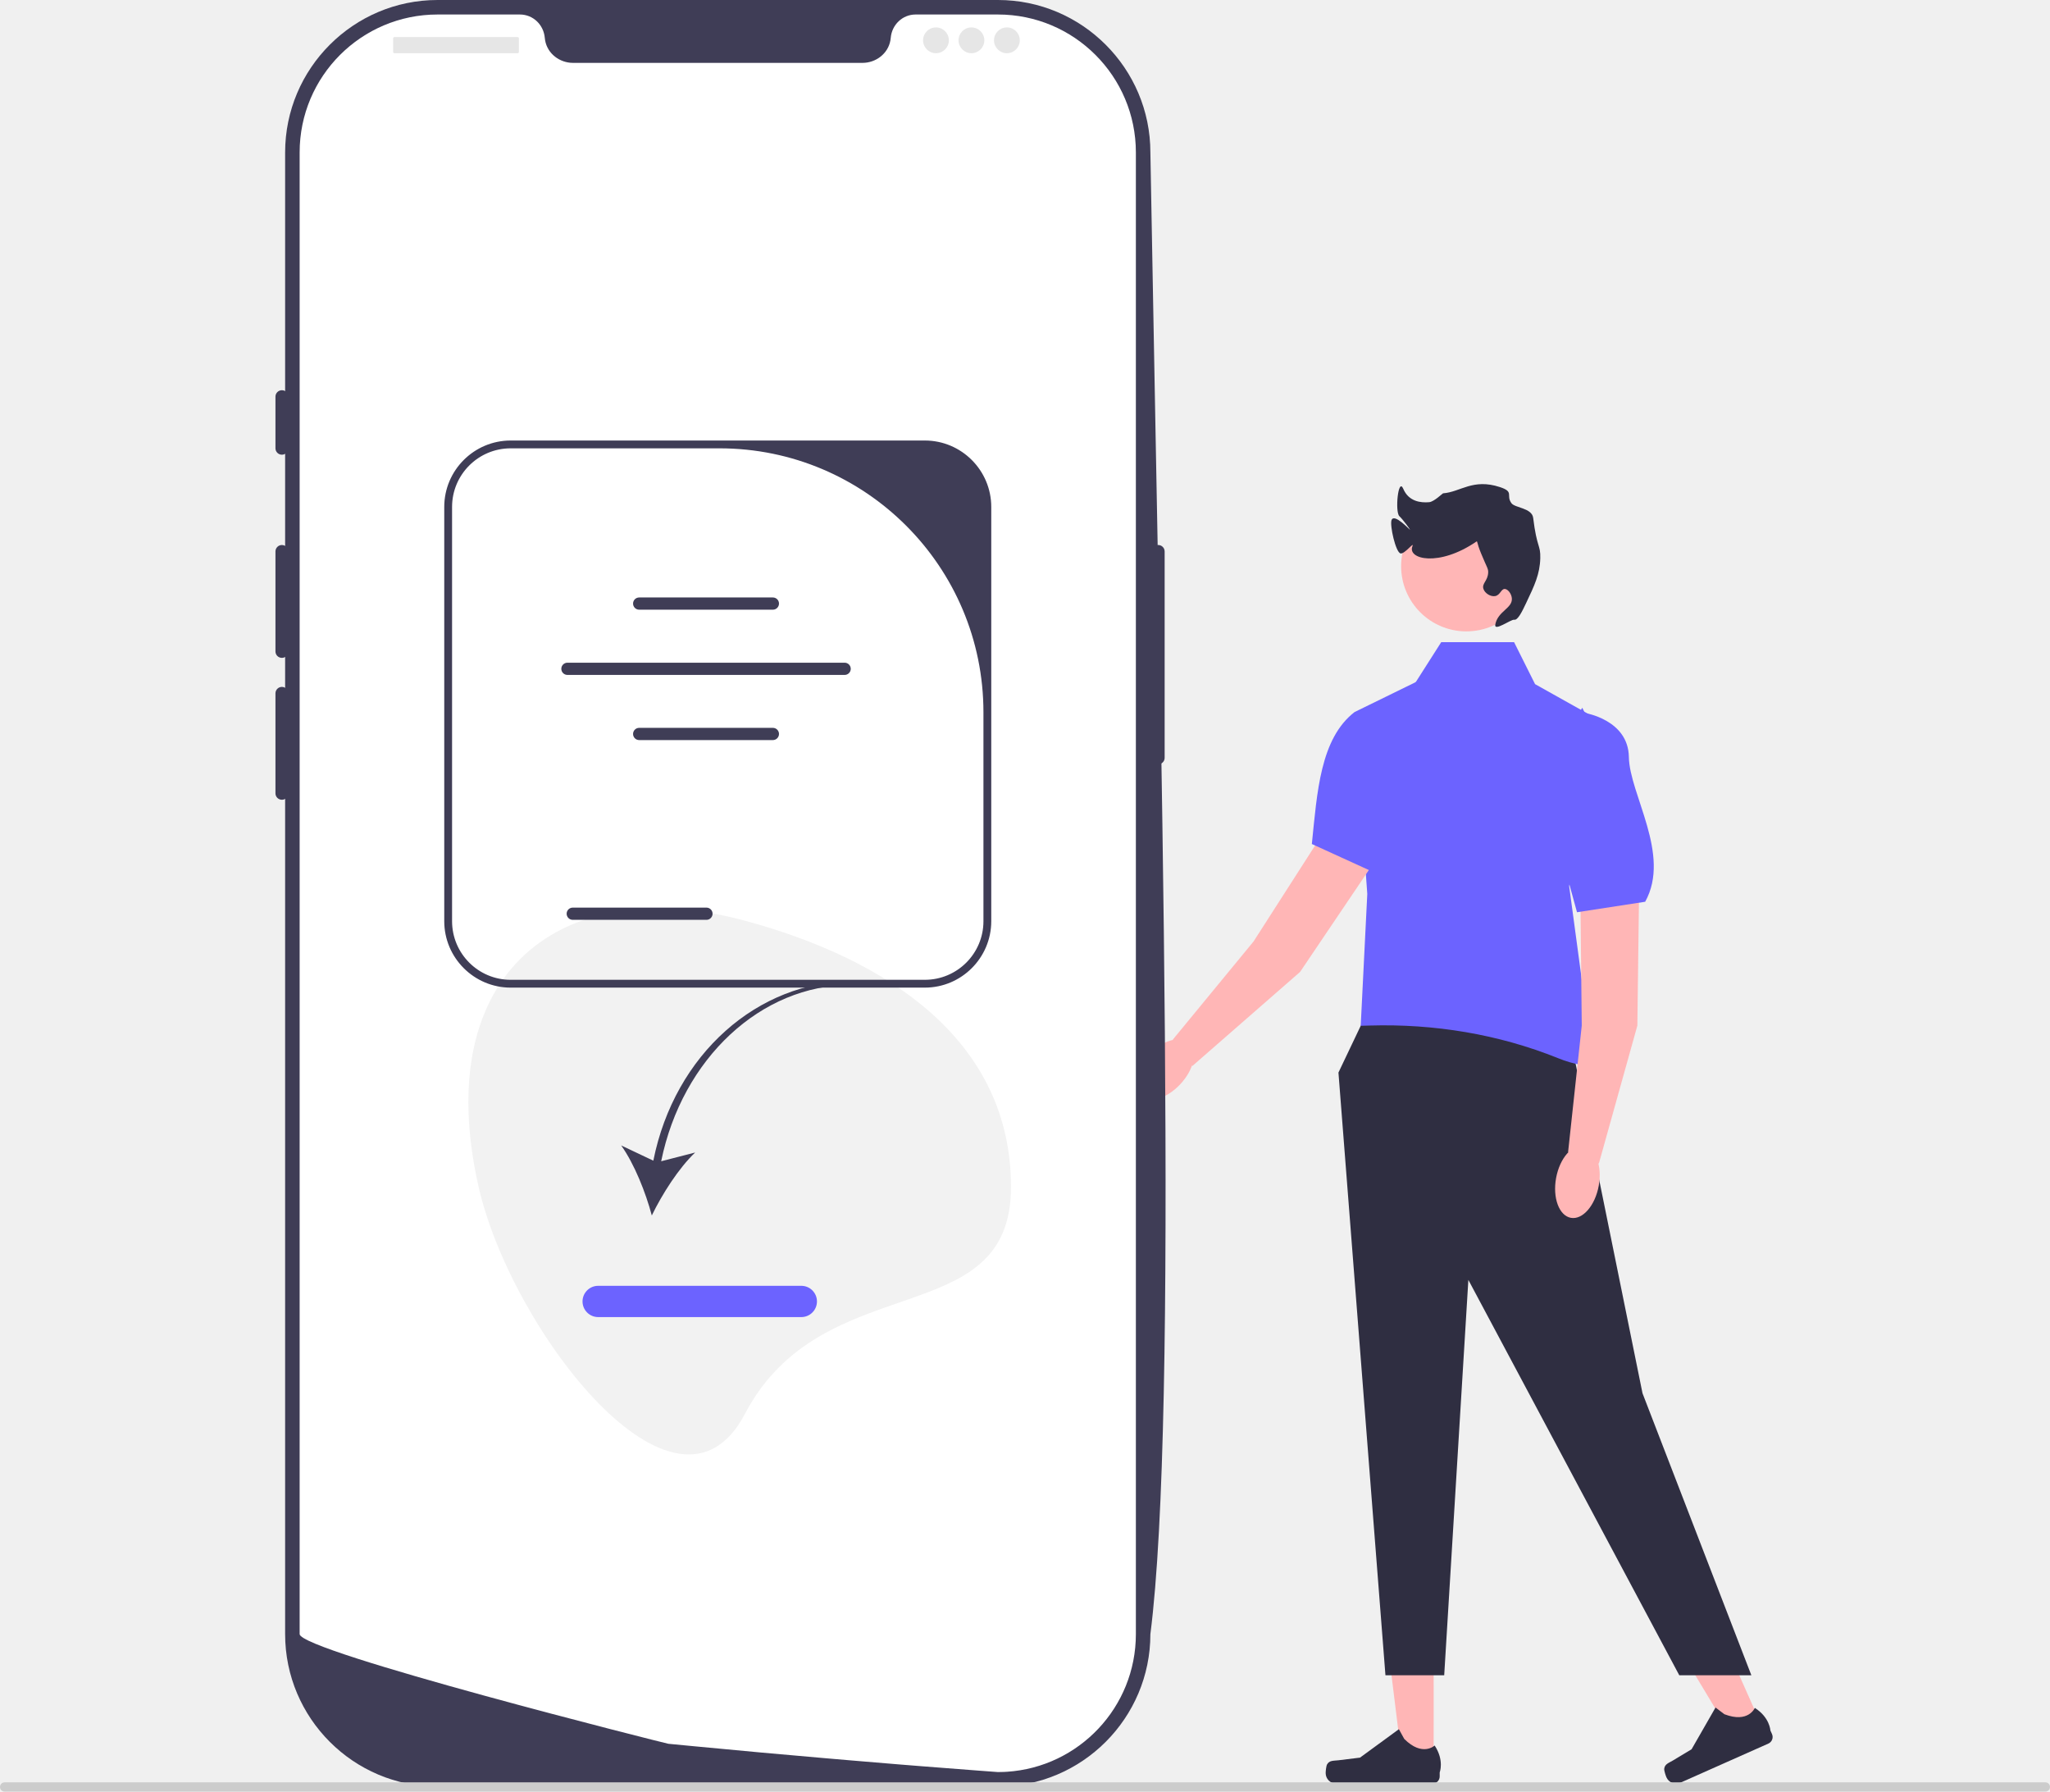
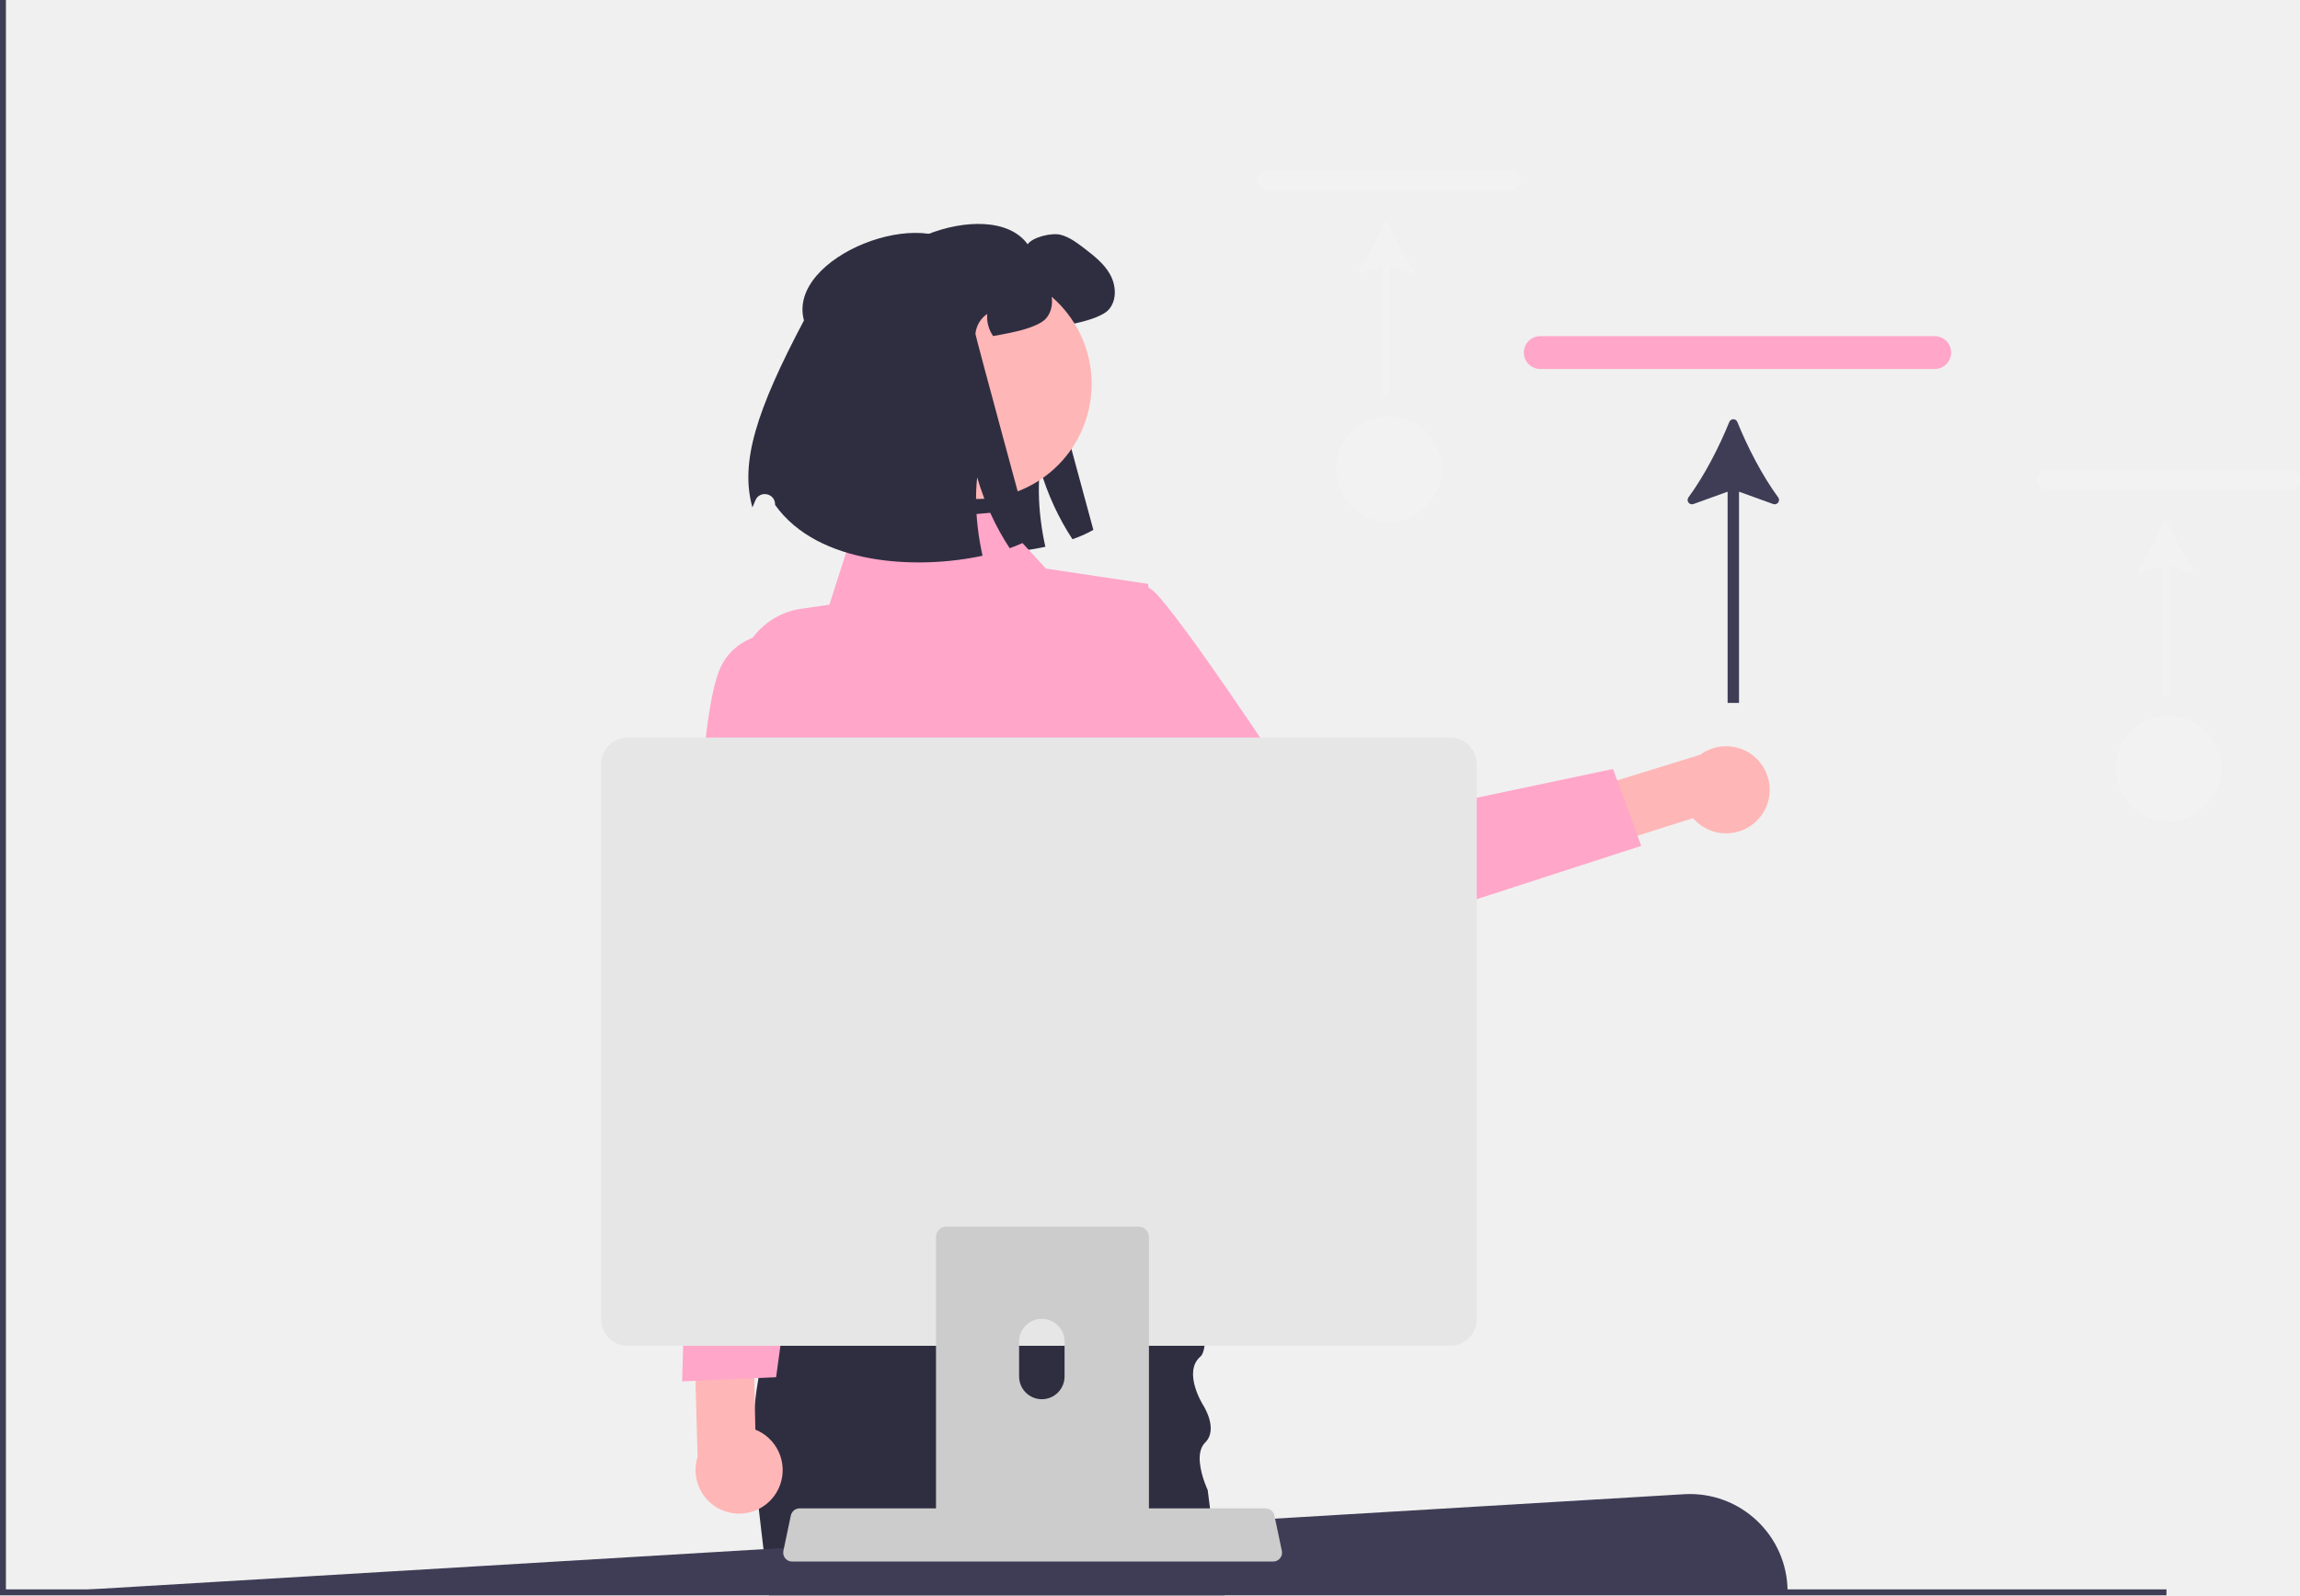
- <svg xmlns="http://www.w3.org/2000/svg" width="524.67" height="458.466" viewBox="0 0 524.67 458.466">
+ <svg xmlns="http://www.w3.org/2000/svg" width="776.057" height="538.35" viewBox="0 0 776.057 538.35">
+   <path d="M292.462,105.107c-5.91-21.549,41.76-40.027,54.278-22.674,1.741-2.467,8.174-3.966,11.125-3.209,2.952,.757,5.434,2.649,7.856,4.48,3.33,2.558,6.781,5.207,8.824,8.885,2.059,3.663,2.376,8.658-.393,11.837-2.195,2.528-8.673,4.162-11.973,4.828-2.301,.469-4.238,.848-5.903,1.12-1.483-2.164-2.24-4.844-1.968-7.462-2.24,1.483-3.754,4.026-3.996,6.72-.045,.56,18.602,69.173,18.602,69.173-1.922,1.135-4.299,2.195-7.038,3.163-4.647-7.008-8.461-15.272-10.974-23.915-.575,5.343-.484,11.14,.212,17.028,.363,3.133,.908,6.282,1.604,9.43-22.159,4.783-55.489,3.209-69.99-17.134-.003-.084-.005-.168-.007-.253-.104-3.807-5.297-4.752-6.687-1.207-.352,.898-.676,1.674-.965,2.292-4.223-15.106,1.241-32.588,17.392-63.103Z" fill="#2f2e41" />
+   <path d="M593.672,275.988c-5.243,6.219-14.534,7.009-20.753,1.766-.602-.508-1.163-1.063-1.677-1.661l-69.98,22.165-10.89-17.849,83.309-25.717c6.536-4.822,15.744-3.433,20.566,3.103,4.035,5.469,3.797,12.991-.576,18.194Z" fill="#ffb6b6" />
+   <path d="M345.842,220.601s30.99-34.857,44.49-20.05c13.499,14.807,55.616,79.692,55.616,79.692l98.313-20.742,9.507,25.946-111.63,36.174c-8.392,2.719-17.589-.101-23.014-7.057l-73.282-93.963Z" fill="#ffa6c9" />
+   <path d="M413.15,538.35h-153.71l-.14-1.2-.09-.8-1.32-11.2-1.87-15.95-.72-6.13c-.05-.31-.1-.61-.14-.92-.63-3.99-.99-8-1.12-12-.19-5.5,.06-10.99,.65-16.41v-.03c.32-2.93,.73-5.83,1.24-8.7,.64-3.69,1.41-7.32,2.3-10.87,1.02-4.12,2.18-8.13,3.45-12,1.46-4.53,3.06-8.87,4.71-12.97,.18-.44,.36-.88,.53-1.31l.01-.01c8.7-21.21,18.58-35.7,18.58-35.7h111.98s5.18,22.73,7.75,41.5c.41,2.97,.75,5.83,1,8.49,.45,4.91,.58,9.13,.19,12-.24,1.78-.68,3.04-1.36,3.62-6.16,5.26,.89,16.42,.89,16.42,0,0,5.28,8.07,.68,12.61-.91,.9-1.43,2.06-1.68,3.36-.4,2.15-.05,4.65,.5,6.86,.55,2.22,1.31,4.15,1.73,5.14,.19,.44,.31,.69,.31,.69l.78,6.17,.76,5.94,1.29,10.2,.39,1.8,2.01,9.4,.17,.8,.25,1.2Z" fill="#2f2e41" />
+   <path d="M335.508,172.912l-46.998,4.186-8.662,26.956-9.44,1.367c-16.131,2.336-25.732,19.254-19.464,34.3l8.306,19.939s-12.2,37.658,2.784,53.481l6.377,69.688-14.384,45.941,168.133,5.427-28.639-57.625-.849-35.78s18.301-64.672,1.334-85.242l-6.62-58.51-34.49-5.173-17.387-18.954Z" fill="#ffa6c9" />
+   <circle cx="329.504" cy="129.561" r="38.825" transform="translate(128.8703 421.2885) rotate(-76.94666)" fill="#ffb6b6" />
+   <path d="M271.271,108.134c-5.91-21.549,41.76-40.027,54.278-22.674,1.741-2.467,8.174-3.966,11.125-3.209,2.952,.757,5.434,2.649,7.856,4.48,3.33,2.558,6.781,5.207,8.824,8.885,2.059,3.663,2.376,8.658-.393,11.837-2.195,2.528-8.673,4.162-11.973,4.828-2.301,.469-4.238,.848-5.903,1.12-1.483-2.164-2.24-4.844-1.968-7.462-2.24,1.483-3.754,4.026-3.996,6.72-.045,.56,18.602,69.173,18.602,69.173-1.922,1.135-4.299,2.195-7.038,3.163-4.647-7.008-8.461-15.272-10.974-23.915-.575,5.343-.484,11.14,.212,17.028,.363,3.133,.908,6.282,1.604,9.43-22.159,4.783-55.489,3.209-69.99-17.134-.003-.084-.005-.168-.007-.253-.104-3.807-5.297-4.752-6.687-1.207-.352,.898-.676,1.674-.965,2.292-4.223-15.106,1.241-32.588,17.392-63.103Z" fill="#2f2e41" />
+   <path d="M603.16,537.15H81.16l-81,1,568.062-33.914c18.949-1.131,34.938,13.931,34.938,32.914v0Z" fill="#3f3d56" />
+   <polygon points="731 536.35 731 538.35 0 538.35 0 0 2 0 2 536.35 731 536.35" fill="#3f3d56" />
+   <path d="M652.783,124.519h-133.052c-3.068,0-5.565-2.487-5.565-5.544s2.497-5.543,5.565-5.543h133.052c3.068,0,5.564,2.486,5.564,5.543s-2.495,5.544-5.564,5.544Z" fill="#ffa6c9" />
+   <path d="M586.206,142.4c-.497-1.226-2.215-1.225-2.712,0-3.469,8.552-8.408,18.129-13.78,25.448-.86,1.172,.326,2.738,1.692,2.243l11.515-4.166v71.284h3.855v-71.284l11.52,4.167c1.367,.494,2.552-1.071,1.692-2.243-5.372-7.319-10.311-16.897-13.783-25.449Z" fill="#3f3d56" />
+   <path d="M772.627,165.267h-82.03c-1.892,0-3.431-1.534-3.431-3.418s1.539-3.418,3.431-3.418h82.03c1.892,0,3.43,1.533,3.43,3.418s-1.538,3.418-3.43,3.418Z" fill="#f2f2f2" />
+   <path d="M731.581,176.291c-.307-.756-1.365-.756-1.672,0-2.139,5.272-5.184,11.177-8.496,15.689-.53,.722,.201,1.688,1.043,1.383l7.099-2.568v43.949h2.377v-43.949l7.102,2.569c.843,.305,1.574-.661,1.043-1.383-3.312-4.512-6.357-10.417-8.497-15.69Z" fill="#f2f2f2" />
+   <circle cx="731.625" cy="259.325" r="17.825" fill="#f2f2f2" />
+   <path d="M509.627,64.267h-82.03c-1.892,0-3.431-1.534-3.431-3.418s1.539-3.418,3.431-3.418h82.03c1.892,0,3.43,1.533,3.43,3.418s-1.538,3.418-3.43,3.418Z" fill="#f2f2f2" />
+   <path d="M468.581,75.291c-.307-.756-1.365-.756-1.672,0-2.139,5.272-5.184,11.177-8.496,15.689-.53,.722,.201,1.688,1.043,1.383l7.099-2.568v43.949h2.377v-43.949l7.102,2.569c.843,.305,1.574-.661,1.043-1.383-3.312-4.512-6.357-10.417-8.497-15.69Z" fill="#f2f2f2" />
+   <circle cx="468.625" cy="158.325" r="17.825" fill="#f2f2f2" />
+   <path d="M261.968,503.708c4.206-6.962,1.972-16.015-4.99-20.221-.674-.407-1.38-.76-2.111-1.055l-1.476-73.391-20.4-4.583,2.391,87.155c-2.469,7.738,1.803,16.012,9.542,18.481,6.475,2.066,13.522-.575,17.046-6.386Z" fill="#ffb6b6" />
+   <path d="M276.16,214.15s-25-6-33,11-8.681,90.976-8.681,90.976l-4.319,150.024,31.712-1.398,25.288-184.602-11-66Z" fill="#ffa6c9" />
  <g>
-     <g>
-       <polygon points="366.925 451.647 358.968 451.646 355.183 420.955 366.927 420.955 366.925 451.647" fill="#ffb6b6" />
-       <path d="M339.664,451.466h0c-.248,.417-.378,1.764-.378,2.249h0c0,1.491,1.209,2.701,2.701,2.701h24.641c1.017,0,1.842-.825,1.842-1.842v-1.026s1.219-3.083-1.291-6.884c0,0-3.119,2.976-7.78-1.685l-1.374-2.49-9.949,7.276-5.515,.679c-1.206,.148-2.276-.023-2.897,1.022h-0Z" fill="#2f2e41" />
-     </g>
-     <g>
-       <polygon points="450.921 441.693 443.65 444.925 427.723 418.418 438.454 413.648 450.921 441.693" fill="#ffb6b6" />
-       <path d="M425.937,452.603h0c-.057,.482,.371,1.766,.568,2.209h0c.606,1.363,2.202,1.977,3.565,1.371l22.516-10.01c.93-.413,1.348-1.502,.935-2.432l-.417-.937s-.139-3.313-3.976-5.766c0,0-1.641,3.986-7.794,1.621l-2.267-1.717-6.135,10.691-4.763,2.861c-1.042,.626-2.089,.904-2.232,2.111l-0,0Z" fill="#2f2e41" />
-     </g>
-     <polygon points="349.632 259.606 342.558 274.462 354.585 428.684 369.625 428.684 375.808 327.52 429.785 428.684 448.234 428.684 420.377 356.525 401.276 262.435 349.632 259.606" fill="#2f2e41" />
-     <path d="M387.512,164.331h-18.654l-6.842,10.735-15.432,7.38,3.355,46.295-1.683,33.755,2.306-.067c16.463-.48,32.919,2.197,48.197,8.349,3.92,1.578,8.028,2.459,11.566,1.574,0,0-1.342-5.368-2.684-6.709s-2.013-2.451-1.342-3.239,2.013-1.458,.671-2.8-1.342-3.032-1.342-3.032l-4.026-29.844,8.051-42.27-16.774-9.393-5.368-10.735Z" fill="#6c63ff" />
-     <polygon points="419.567 222.858 419.059 262.452 409.207 297.747 401.332 294.81 404.829 262.458 404.369 218.678 419.567 222.858" fill="#ffb6b6" />
-     <ellipse cx="403.717" cy="302.445" rx="9.341" ry="5.546" transform="translate(33.84638 645.456) rotate(-79.68097)" fill="#ffb6b6" />
-     <path d="M405.627,182.446s11.116,1.722,11.261,11.261,10.88,24.97,4.171,37.047l-17.445,2.684-9.393-34.218,10.735-18.116" fill="#6c63ff" />
-     <polygon points="354.891 215.886 332.74 248.707 305.136 272.807 300.164 266.03 320.84 240.903 344.48 204.05 354.891 215.886" fill="#ffb6b6" />
-     <ellipse cx="297.968" cy="273.722" rx="9.341" ry="5.546" transform="translate(-105.7381 300.7412) rotate(-46.40043)" fill="#ffb6b6" />
-     <path d="M365.413,174.452s8.347,7.539,3.235,15.593-4.606,26.846-16.842,33.26l-16.056-7.329c1.353-13.231,2.142-26.95,10.924-33.761l18.915-9.254" fill="#6c63ff" />
-     <g>
-       <circle cx="375.29" cy="144.874" r="16.692" fill="#ffb6b6" />
-       <path d="M387.549,158.589c.919,.157,1.999-2.072,3.03-4.242,2.159-4.544,3.532-7.432,3.636-11.515,.089-3.48-.878-2.566-1.818-10.303-.31-2.552-4.669-2.547-5.557-3.758-1.499-2.047,.801-2.891-2.928-4.12-6.984-2.303-10.142,1.275-14.578,1.583-.112,.008-2.311,2.158-3.539,2.269-2.152,.195-5.255-.14-6.647-3.418-1.301-3.065-2.163,5.892-1,7,.987,.941,2.69,3.303,2.734,3.475,.049,.194-4.05-4.346-4.734-2.475-.492,1.347,1.058,8.275,2.31,8.535,1.047,.218,3.608-3.234,3.03-1.818-1.34,3.283,6.717,5.377,16.363-1.212,.342-.234,.019,.139,1.212,3.03,1.505,3.646,1.844,3.844,1.818,4.848-.057,2.174-1.689,2.814-1.212,4.242,.386,1.157,1.897,2.052,3.03,1.818,1.279-.264,1.498-1.846,2.424-1.818,.793,.024,1.734,1.219,1.818,2.424,.177,2.54-3.583,3.238-4.242,6.666-.372,1.935,4.003-1.356,4.848-1.212Z" fill="#2f2e41" />
-     </g>
-   </g>
-   <g>
-     <path d="M255.412,457.176H111.987c-21.512,0-39.013-17.501-39.013-39.014V39.013C72.974,17.501,90.475,0,111.987,0H255.412c21.512,0,39.013,17.501,39.013,39.013,2.67,152.255,7.223,322.756,0,379.149,0,21.512-17.501,39.014-39.013,39.014Z" fill="#3f3d56" />
-     <path d="M296.425,139.464c-.91,0-1.65,.74-1.65,1.65v52.815c0,.91,.74,1.65,1.65,1.65s1.65-.74,1.65-1.65v-52.815c0-.91-.74-1.65-1.65-1.65Z" fill="#3f3d56" />
-     <path d="M290.712,39.014V418.156c0,18.724-14.573,34.041-33.001,35.229h-.008c-.272,.017-.545,.033-.825,.041-.487,.025-.974,.033-1.469,.033,0,0-1.816-.132-5.133-.38-3.35-.248-8.227-.619-14.309-1.106-1.824-.14-3.747-.297-5.777-.462-4.044-.33-8.483-.693-13.245-1.106-1.898-.157-3.862-.33-5.867-.503-10.249-.883-21.728-1.915-33.834-3.086-2.047-.19-4.11-.388-6.189-.594-.545-.058-94.366-23.643-94.366-28.066V39.014c0-19.5,15.803-35.303,35.303-35.303h21.076c3.367,0,6.074,2.624,6.363,5.983,.025,.223,.05,.446,.091,.668,.611,3.375,3.705,5.727,7.138,5.727h74.082c3.433,0,6.528-2.352,7.138-5.727,.041-.223,.066-.446,.091-.668,.289-3.359,2.996-5.983,6.362-5.983h21.076c19.5,0,35.303,15.803,35.303,35.303Z" fill="#fff" />
-     <path d="M72.149,99.853c-.91,0-1.65,.74-1.65,1.65v13.204c0,.91,.74,1.65,1.65,1.65s1.65-.74,1.65-1.65v-13.204c0-.91-.74-1.65-1.65-1.65Z" fill="#3f3d56" />
-     <path d="M72.149,139.464c-.91,0-1.65,.74-1.65,1.65v25.582c0,.91,.74,1.65,1.65,1.65s1.65-.74,1.65-1.65v-25.582c0-.91-.74-1.65-1.65-1.65Z" fill="#3f3d56" />
-     <path d="M72.149,175.773c-.91,0-1.65,.74-1.65,1.65v25.582c0,.91,.74,1.65,1.65,1.65s1.65-.74,1.65-1.65v-25.582c0-.91-.74-1.65-1.65-1.65Z" fill="#3f3d56" />
-     <rect x="100.619" y="9.49" width="32.184" height="4.126" rx=".31" ry=".31" fill="#e6e6e6" />
-     <circle cx="239.548" cy="10.315" r="3.301" fill="#e6e6e6" />
-     <circle cx="248.625" cy="10.315" r="3.301" fill="#e6e6e6" />
-     <circle cx="257.703" cy="10.315" r="3.301" fill="#e6e6e6" />
-   </g>
-   <path d="M258.752,303.725c0-37.625-31.801-58.323-68.127-68.127-46.573-12.569-80.682,12.865-68.127,68.127,8.336,36.69,50.648,91.446,68.127,58.127,20-38.127,68.127-20.501,68.127-58.127Z" fill="#f2f2f2" />
-   <path d="M0,457.276c0,.66,.53,1.19,1.19,1.19H523.48c.66,0,1.19-.53,1.19-1.19,0-.66-.53-1.19-1.19-1.19H1.19c-.66,0-1.19,.53-1.19,1.19Z" fill="#ccc" />
-   <g>
-     <path d="M167.211,297.009l-8.23-3.899c3.376,4.711,6.284,12.068,7.841,17.922,2.637-5.453,6.887-12.126,11.094-16.112l-8.698,2.238c5.36-26.268,25.519-45.126,48.604-45.126l.327-.949c-24.113,0-45.466,18.596-50.938,45.925Z" fill="#3f3d56" />
-     <path d="M205.09,337.033h-52c-2.206,0-4-1.794-4-4s1.794-4,4-4h52c2.206,0,4,1.794,4,4s-1.794,4-4,4Z" fill="#6c63ff" />
-   </g>
-   <g>
-     <path d="M253.7,129.725v106c0,9.374-7.626,17-17,17h-106c-9.374,0-17-7.626-17-17v-106c0-9.374,7.626-17,17-17h106c9.374,0,17,7.626,17,17Zm-17,121c8.284,0,15-6.716,15-15v-53.441c0-37.312-30.247-67.559-67.559-67.559h-53.441c-8.284,0-15,6.716-15,15v106c0,8.284,6.716,15,15,15h106Z" fill="#3f3d56" />
-     <g>
-       <path d="M197.81,156.017h-34.221c-.863,0-1.565-.702-1.565-1.565s.702-1.564,1.565-1.564h34.221c.863,0,1.564,.702,1.564,1.564s-.702,1.565-1.564,1.565Z" fill="#3f3d56" />
-       <path d="M197.81,189.381h-34.221c-.863,0-1.565-.702-1.565-1.565s.702-1.564,1.565-1.564h34.221c.863,0,1.564,.702,1.564,1.564s-.702,1.565-1.564,1.565Z" fill="#3f3d56" />
-       <path d="M180.81,235.381h-34.221c-.863,0-1.565-.702-1.565-1.565s.702-1.564,1.565-1.564h34.221c.863,0,1.564,.702,1.564,1.564s-.702,1.565-1.564,1.565Z" fill="#3f3d56" />
-       <path d="M216.174,172.71h-70.947c-.863,0-1.565-.702-1.565-1.565s.702-1.564,1.565-1.564h70.947c.863,0,1.564,.702,1.564,1.564,0,.863-.702,1.565-1.564,1.565Z" fill="#3f3d56" />
-     </g>
+     <path d="M264.939,525.845c.563,.706,1.418,1.115,2.32,1.11h162.34c1.65-.002,2.986-1.341,2.984-2.991-0-.205-.022-.409-.064-.609l-2.52-11.97c-.212-.992-.912-1.809-1.86-2.17-.338-.133-.697-.2-1.06-.2h-157.31c-.363-0-.722,.068-1.06,.2-.948,.361-1.648,1.178-1.86,2.17l-2.52,11.97c-.182,.88,.042,1.794,.61,2.49Z" fill="#ccc" />
+     <path d="M202.789,257.885v187.26c.004,4.969,4.031,8.996,9,9H489.289c4.969-.004,8.996-4.031,9-9v-187.26c-.012-4.964-4.036-8.984-9-8.99H211.789c-4.964,.006-8.988,4.026-9,8.99Z" fill="#e6e6e6" />
+     <path d="M385.24,414.1c-.33-.11-.68-.16-1.03-.16h-64.92c-1.91,0-3.47,1.55-3.47,3.46v102.56h71.85v-102.56c0-1.51-.98-2.85-2.43-3.3Zm-26.04,50.44c-.02,4.24-3.47,7.66-7.71,7.64-4.21-.03-7.61-3.43-7.63-7.64v-11.9c.04-4.23,3.51-7.63,7.74-7.59,4.18,.04,7.56,3.42,7.6,7.59v11.9Z" fill="#ccc" />
  </g>
</svg>
